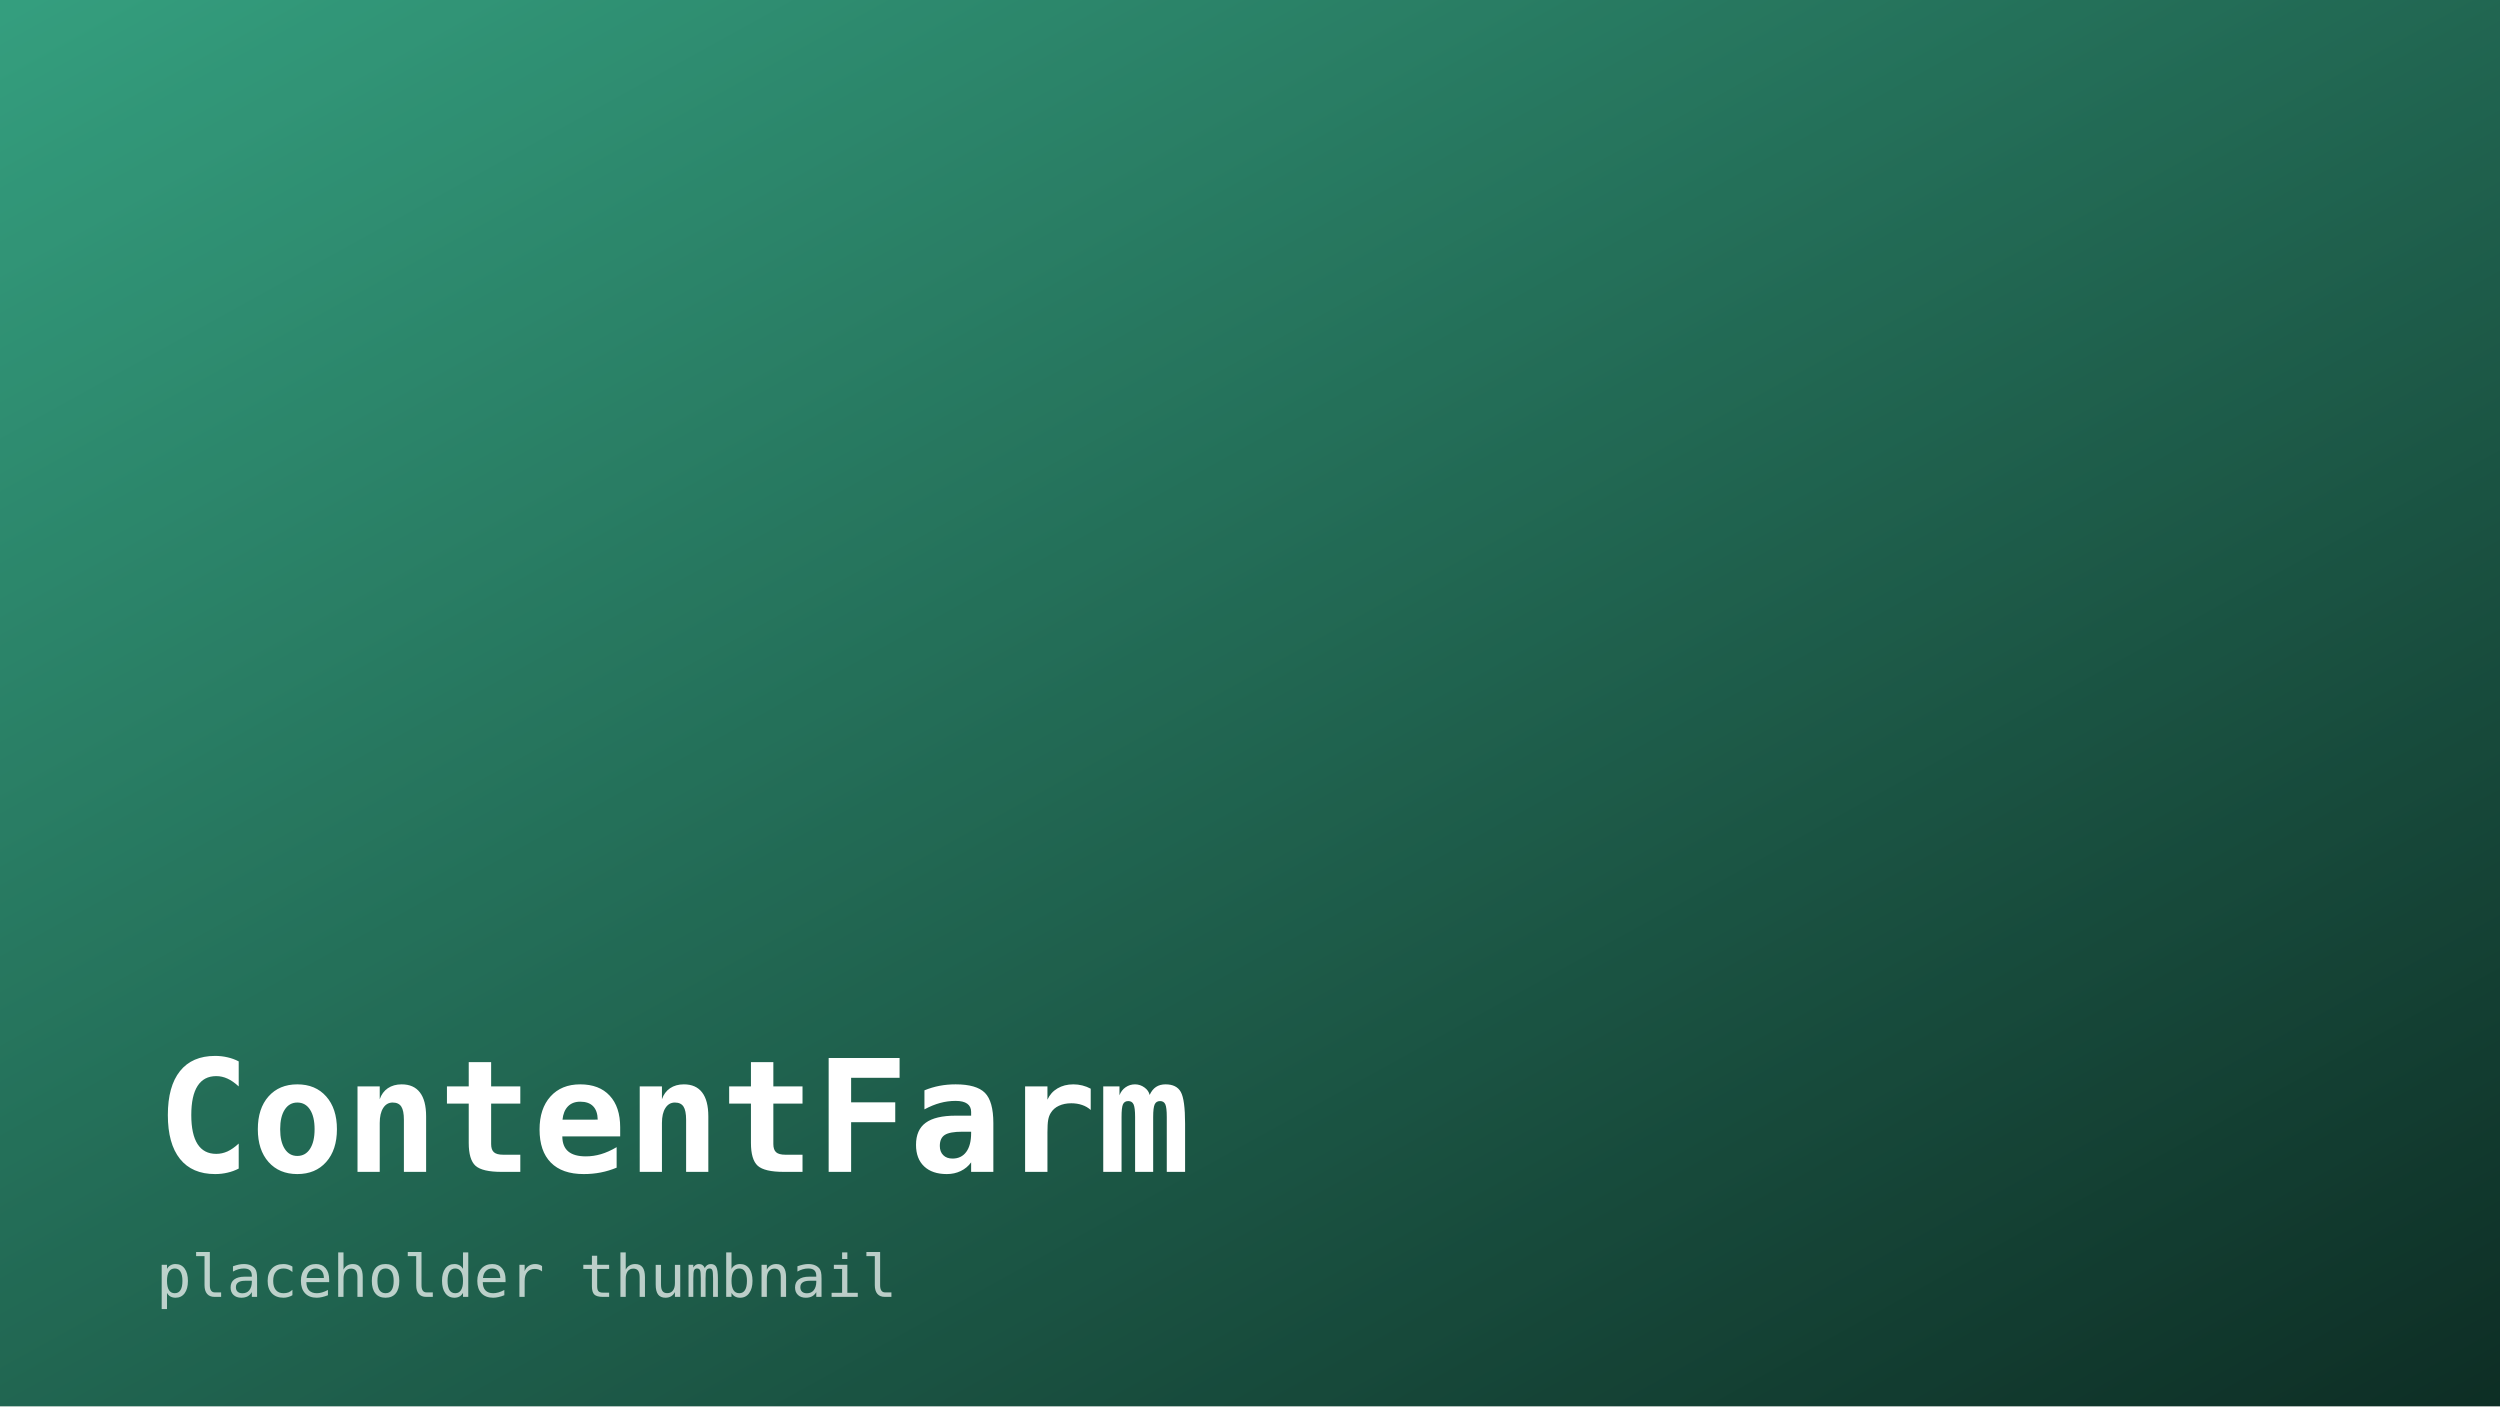
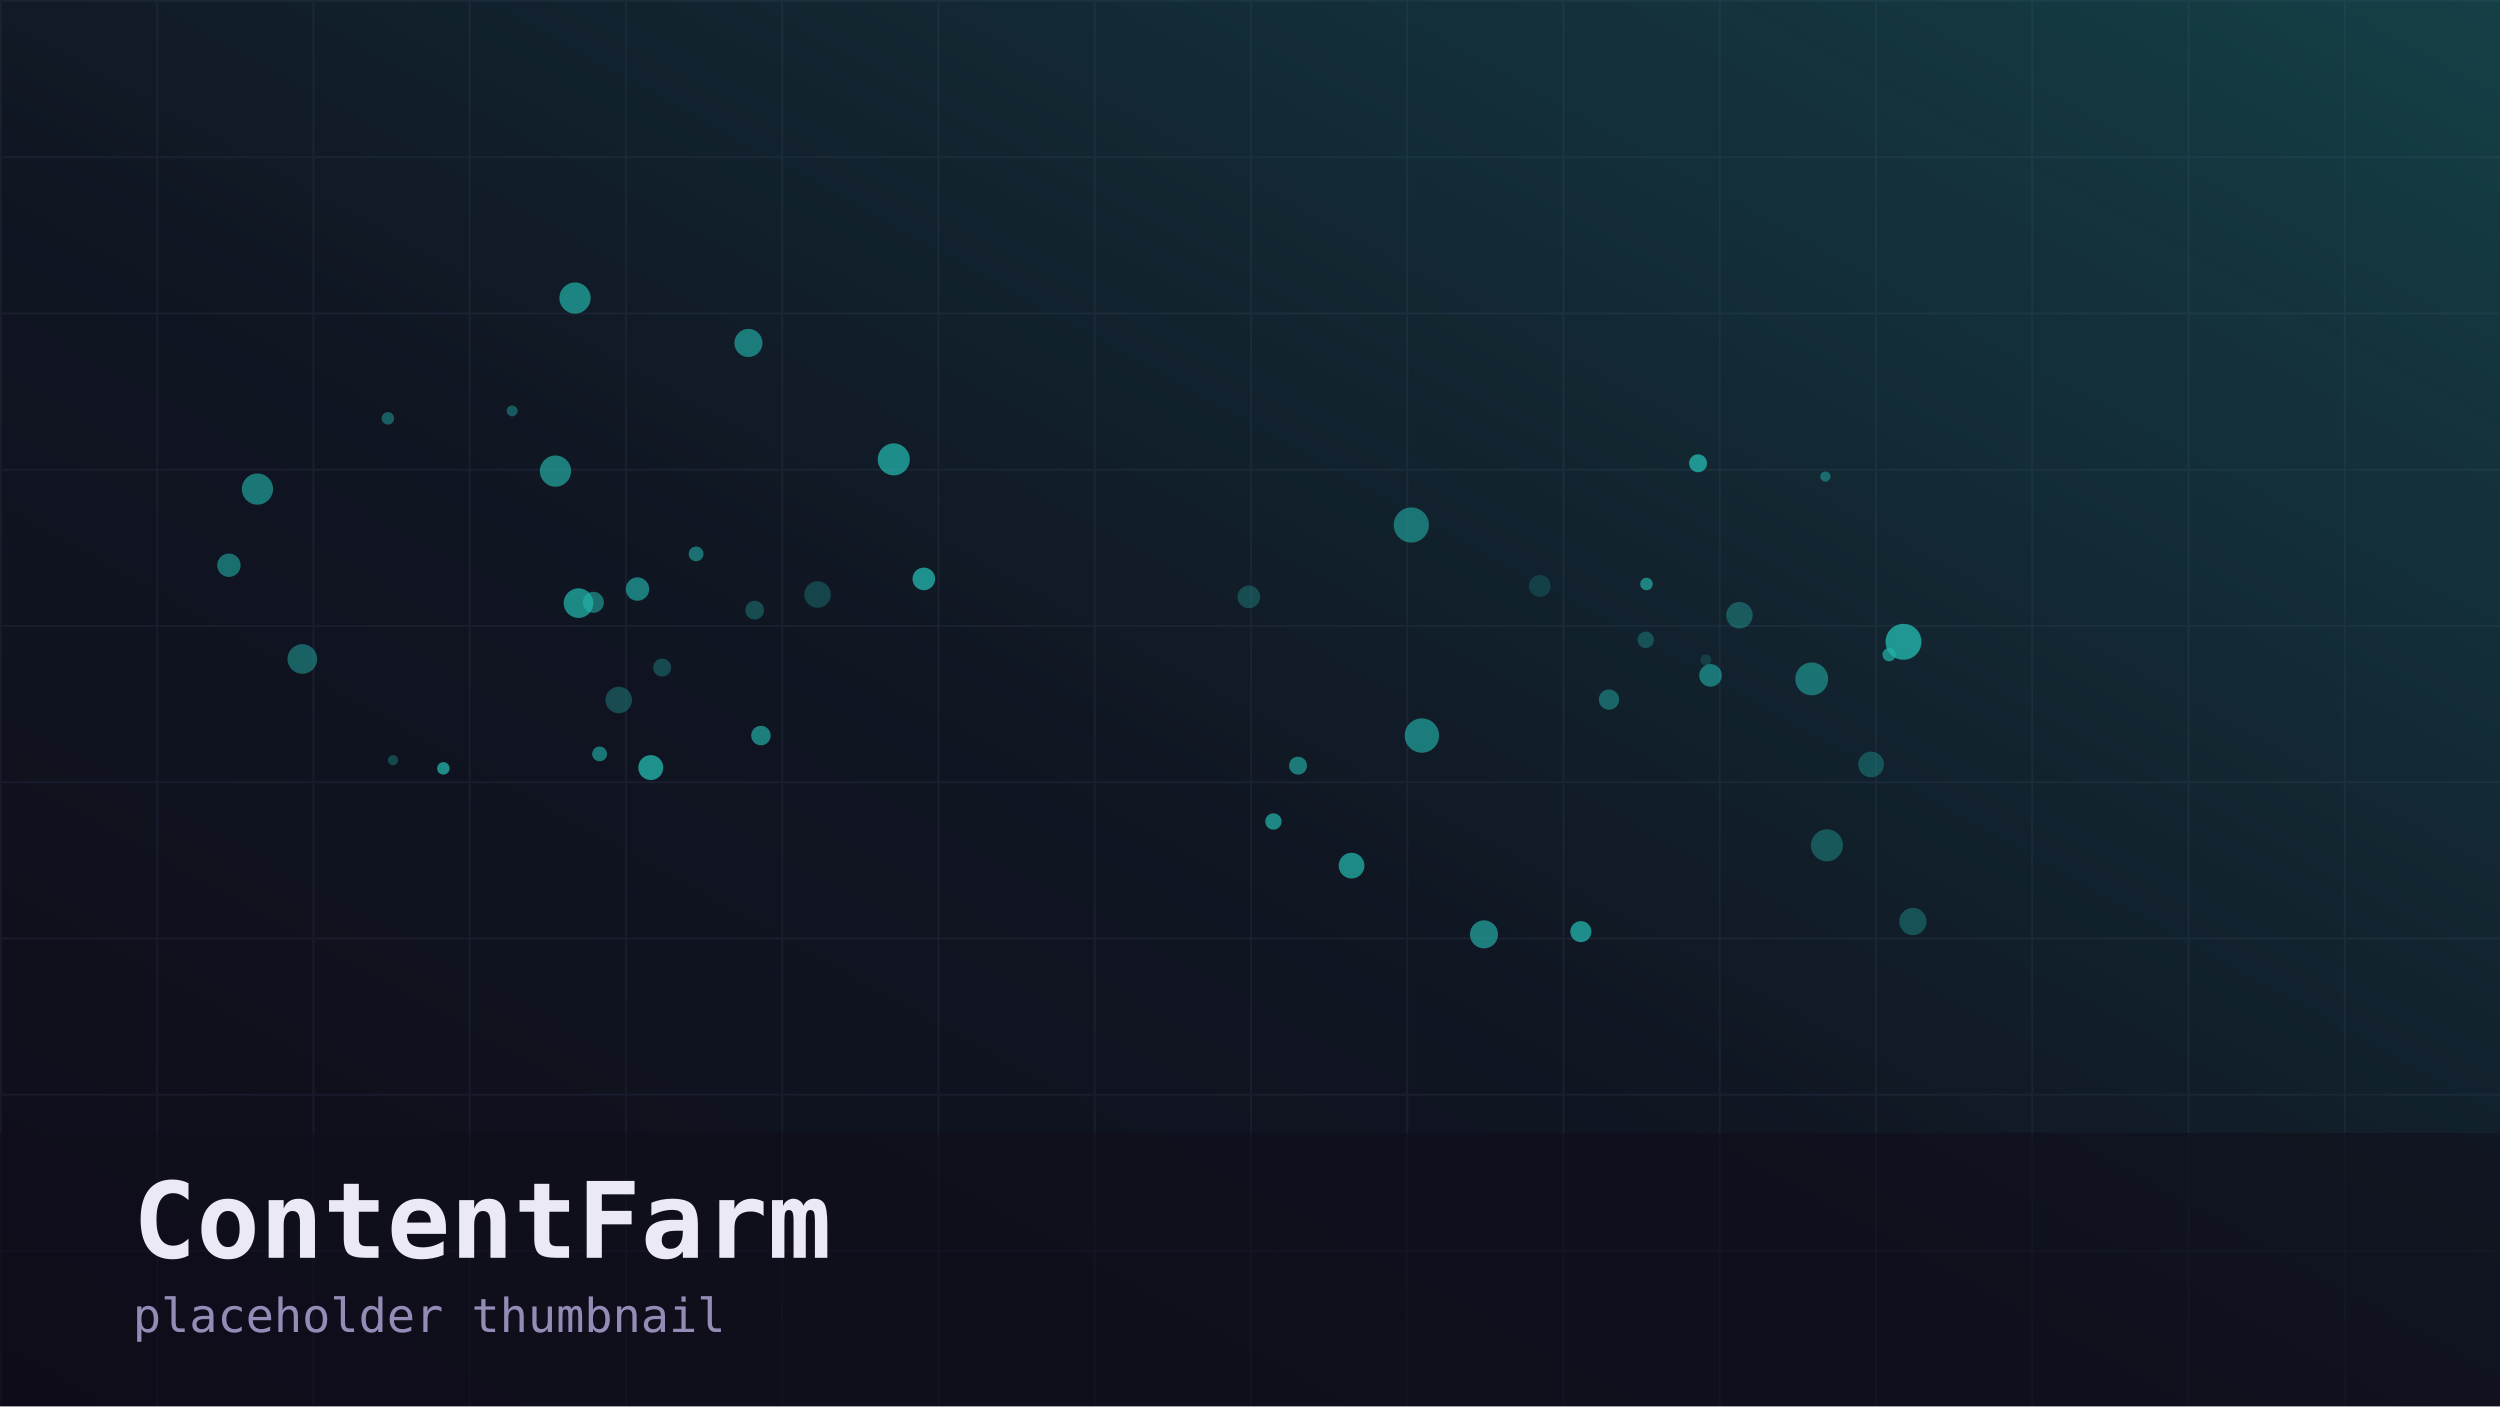
<svg xmlns="http://www.w3.org/2000/svg" viewBox="0 0 640 360" width="640" height="360" role="img" aria-label="ContentFarm">
  <defs>
-     <linearGradient id="g" x1="0" y1="0" x2="1" y2="1">
-       <stop offset="0" stop-color="#43d6a8" />
-       <stop offset="1" stop-color="#0d3a2c" />
+     <linearGradient id="w" x1="1" y1="0" x2="0" y2="1">
+       <stop offset="0" stop-color="#23B5AC" stop-opacity="0.30" />
+       <stop offset="0.55" stop-color="#23B5AC" stop-opacity="0.06" />
+       <stop offset="1" stop-color="#23B5AC" stop-opacity="0" />
    </linearGradient>
+     <pattern id="g" width="40" height="40" patternUnits="userSpaceOnUse">
+       <path d="M40 0H0V40" fill="none" stroke="#A796E0" stroke-opacity="0.07" stroke-width="1" />
+     </pattern>
  </defs>
+   <rect width="640" height="360" fill="#0F0C1A" />
  <rect width="640" height="360" fill="url(#g)" />
-   <rect width="640" height="360" fill="#0e0e11" opacity="0.28" />
-   <text x="40" y="300" font-family="'Anonymous Pro', monospace" font-size="40" font-weight="700" fill="#ffffff">ContentFarm</text>
-   <text x="40" y="332" font-family="'Anonymous Pro', monospace" font-size="15" fill="#ffffff" opacity="0.7">placeholder thumbnail</text>
+   <rect width="640" height="360" fill="url(#w)" />
+   <circle cx="77.4" cy="168.7" r="3.8" fill="#23B5AC" opacity="0.48" />
+   <circle cx="437.9" cy="172.9" r="2.9" fill="#23B5AC" opacity="0.58" />
+   <circle cx="194.8" cy="188.3" r="2.5" fill="#23B5AC" opacity="0.66" />
+   <circle cx="326" cy="210.3" r="2.1" fill="#23B5AC" opacity="0.7" />
+   <circle cx="191.6" cy="87.8" r="3.6" fill="#23B5AC" opacity="0.63" />
+   <circle cx="467.7" cy="216.4" r="4.1" fill="#23B5AC" opacity="0.38" />
+   <circle cx="169.5" cy="170.9" r="2.3" fill="#23B5AC" opacity="0.33" />
+   <circle cx="332.3" cy="196" r="2.3" fill="#23B5AC" opacity="0.62" />
+   <circle cx="99.3" cy="107.1" r="1.6" fill="#23B5AC" opacity="0.46" />
+   <circle cx="379.9" cy="239.2" r="3.6" fill="#23B5AC" opacity="0.65" />
+   <circle cx="147.2" cy="76.3" r="4" fill="#23B5AC" opacity="0.68" />
+   <circle cx="361.3" cy="134.4" r="4.5" fill="#23B5AC" opacity="0.57" />
+   <circle cx="166.6" cy="196.5" r="3.2" fill="#23B5AC" opacity="0.78" />
+   <circle cx="411.9" cy="179.1" r="2.6" fill="#23B5AC" opacity="0.47" />
+   <circle cx="228.8" cy="117.6" r="4.1" fill="#23B5AC" opacity="0.74" />
+   <circle cx="319.7" cy="152.8" r="2.9" fill="#23B5AC" opacity="0.31" />
+   <circle cx="163.2" cy="150.8" r="3" fill="#23B5AC" opacity="0.64" />
+   <circle cx="404.7" cy="238.5" r="2.7" fill="#23B5AC" opacity="0.75" />
+   <circle cx="153.5" cy="193" r="1.9" fill="#23B5AC" opacity="0.61" />
+   <circle cx="467.3" cy="122" r="1.3" fill="#23B5AC" opacity="0.49" />
+   <circle cx="209.3" cy="152.2" r="3.4" fill="#23B5AC" opacity="0.29" />
+   <circle cx="483.6" cy="167.6" r="1.7" fill="#23B5AC" opacity="0.69" />
+   <circle cx="236.5" cy="148.2" r="2.9" fill="#23B5AC" opacity="0.77" />
+   <circle cx="489.7" cy="235.9" r="3.5" fill="#23B5AC" opacity="0.34" />
+   <circle cx="178.2" cy="141.8" r="1.9" fill="#23B5AC" opacity="0.57" />
+   <circle cx="421.5" cy="149.5" r="1.6" fill="#23B5AC" opacity="0.67" />
+   <circle cx="151.9" cy="154.2" r="2.7" fill="#23B5AC" opacity="0.56" />
+   <circle cx="346" cy="221.6" r="3.3" fill="#23B5AC" opacity="0.73" />
+   <circle cx="131.1" cy="105.2" r="1.4" fill="#23B5AC" opacity="0.43" />
+   <circle cx="421.3" cy="163.8" r="2.1" fill="#23B5AC" opacity="0.33" />
+   <circle cx="148.1" cy="154.4" r="3.8" fill="#23B5AC" opacity="0.72" />
+   <circle cx="364" cy="188.3" r="4.4" fill="#23B5AC" opacity="0.63" />
+   <circle cx="100.6" cy="194.6" r="1.3" fill="#23B5AC" opacity="0.33" />
+   <circle cx="463.8" cy="173.8" r="4.2" fill="#23B5AC" opacity="0.55" />
+   <circle cx="158.4" cy="179.2" r="3.4" fill="#23B5AC" opacity="0.34" />
+   <circle cx="479" cy="195.7" r="3.3" fill="#23B5AC" opacity="0.34" />
+   <circle cx="58.6" cy="144.7" r="3" fill="#23B5AC" opacity="0.56" />
+   <circle cx="445.3" cy="157.5" r="3.4" fill="#23B5AC" opacity="0.39" />
+   <circle cx="113.5" cy="196.7" r="1.6" fill="#23B5AC" opacity="0.75" />
+   <circle cx="394.2" cy="150" r="2.8" fill="#23B5AC" opacity="0.21" />
+   <circle cx="193.2" cy="156.2" r="2.4" fill="#23B5AC" opacity="0.34" />
+   <circle cx="436.7" cy="168.9" r="1.4" fill="#23B5AC" opacity="0.2" />
+   <circle cx="142.2" cy="120.6" r="4" fill="#23B5AC" opacity="0.65" />
+   <circle cx="434.7" cy="118.6" r="2.3" fill="#23B5AC" opacity="0.78" />
+   <circle cx="65.9" cy="125.2" r="4" fill="#23B5AC" opacity="0.61" />
+   <circle cx="487.3" cy="164.3" r="4.6" fill="#23B5AC" opacity="0.79" />
+   <rect x="0" y="290" width="640" height="70" fill="#0F0C1A" opacity="0.55" />
+   <text x="34" y="322" font-family="'Anonymous Pro',monospace" font-size="27" font-weight="700" fill="#ECE9F7">ContentFarm</text>
+   <text x="34" y="341" font-family="'Anonymous Pro',monospace" font-size="12" fill="#948CB6">placeholder thumbnail</text>
</svg>
